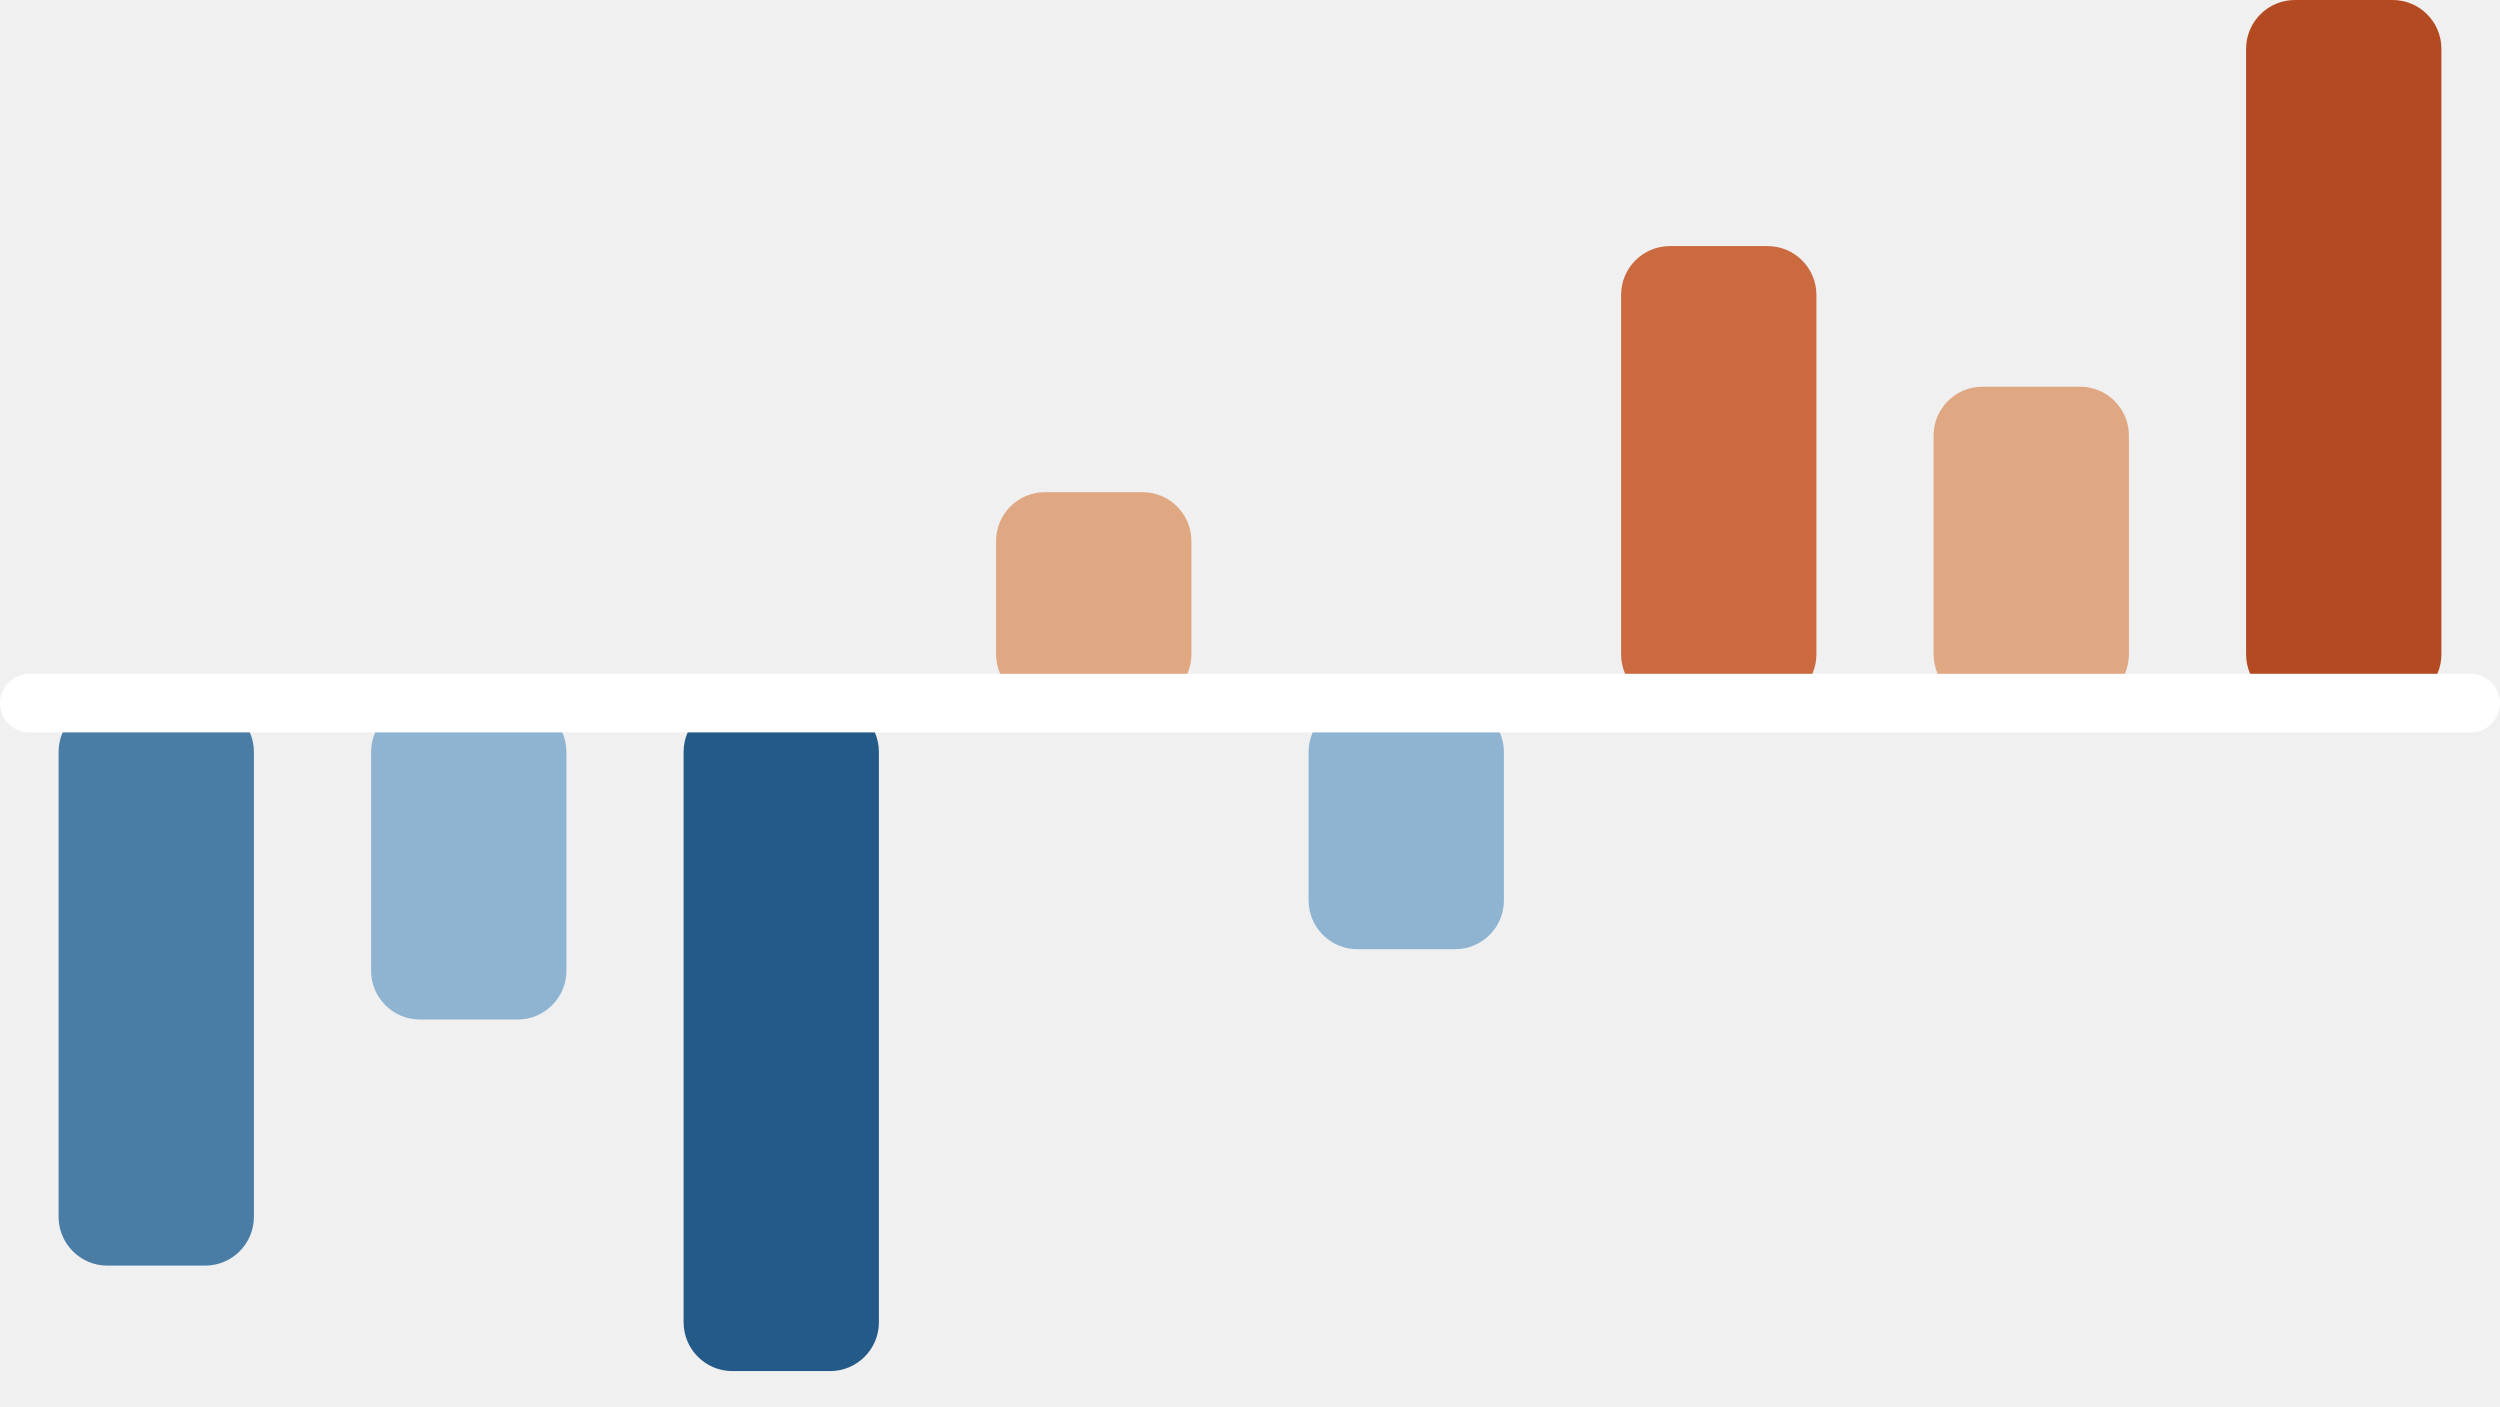
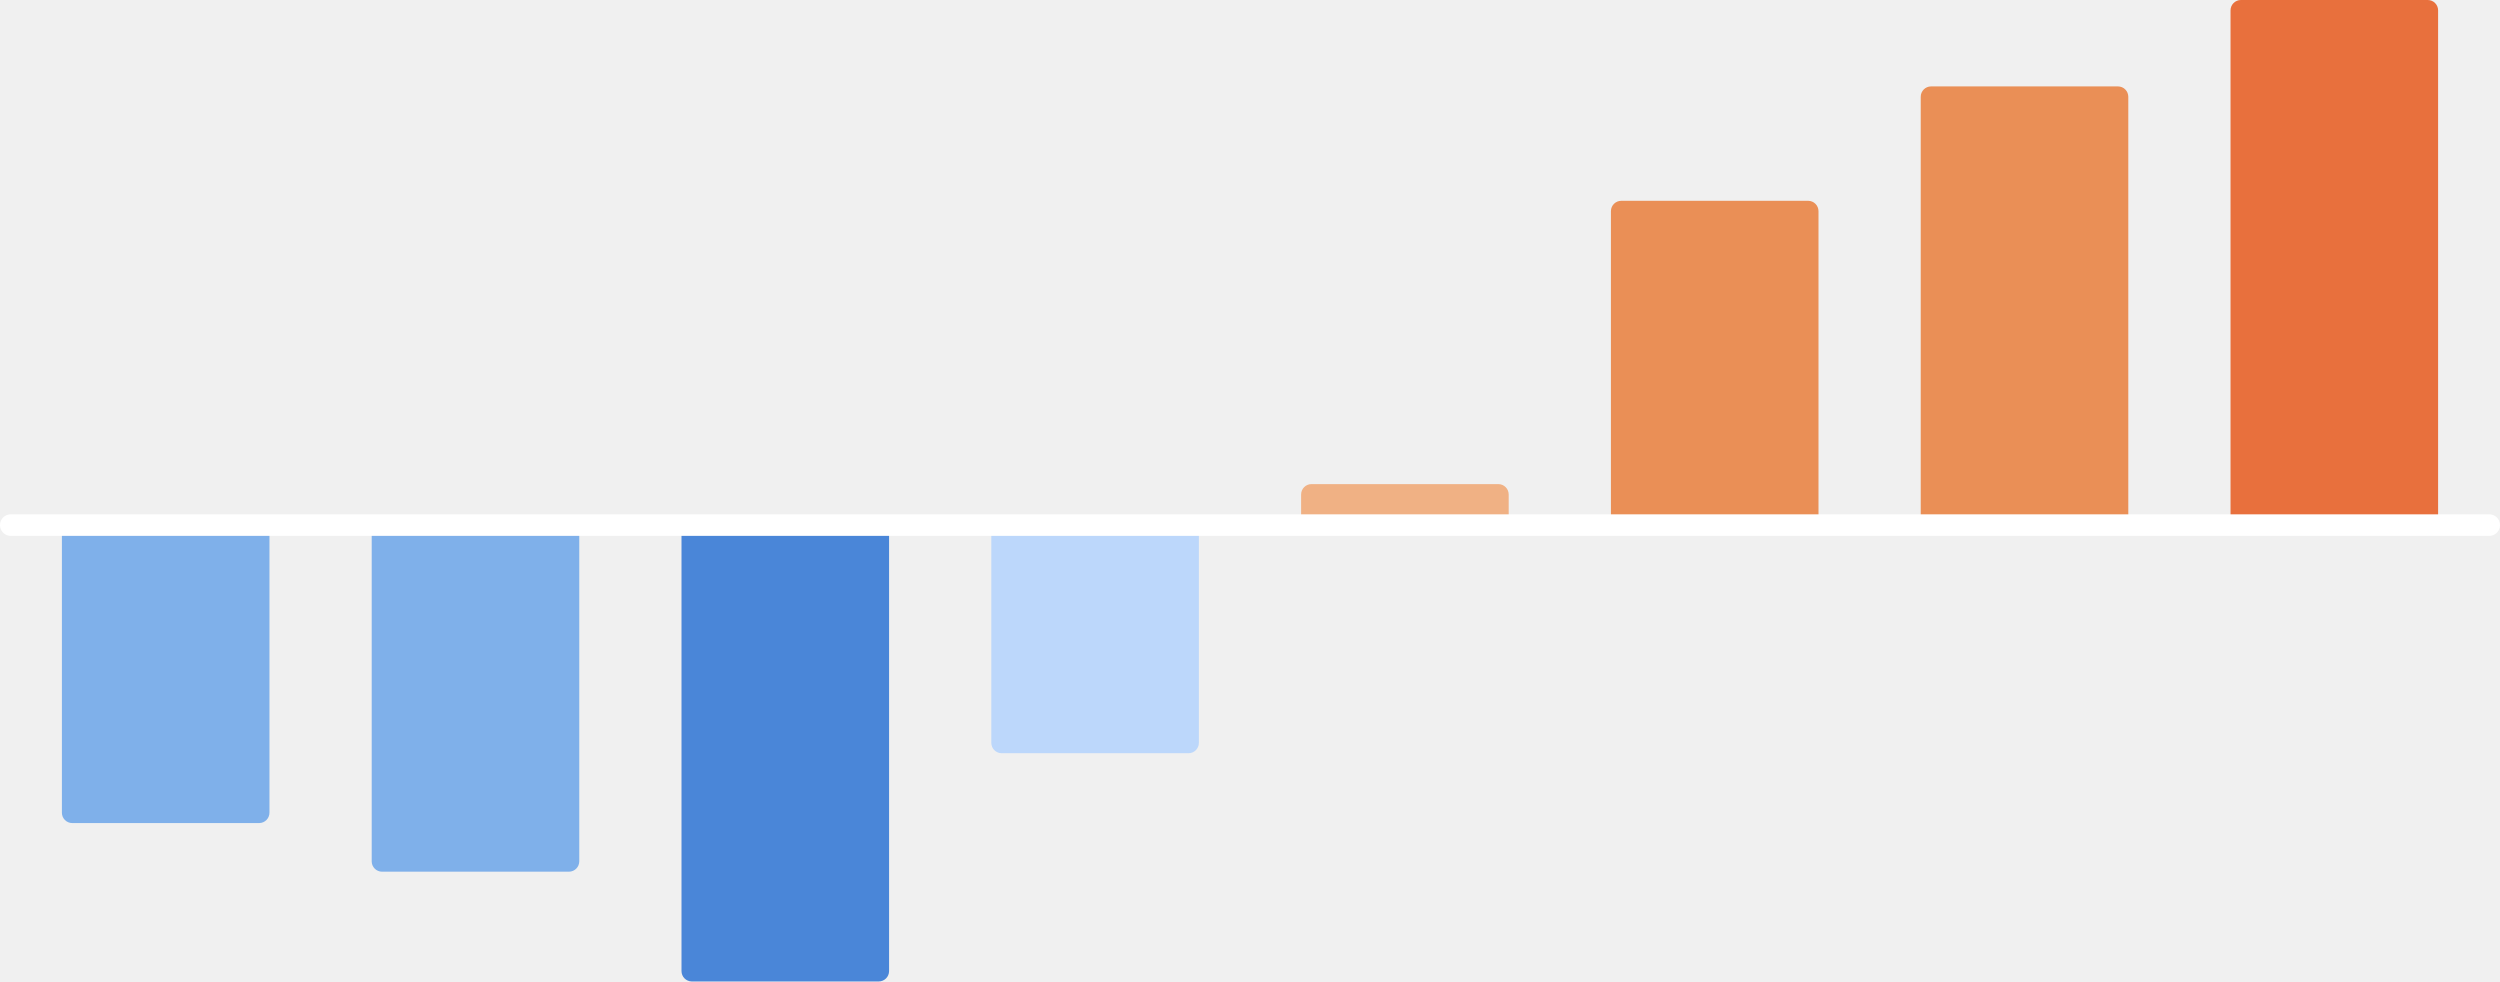
- <svg xmlns="http://www.w3.org/2000/svg" viewBox="-3 0 128 72" role="img" aria-label="CGIAR Climate Commons">
-   <rect fill="#4a7da6" height="28.8" rx="2.5" width="10" x="0" y="36" />
-   <rect fill="#8fb4d2" height="16.2" rx="2.5" width="10" x="16" y="36" />
-   <rect fill="#245a87" height="34.2" rx="2.5" width="10" x="32" y="36" />
-   <rect fill="#e0a783" height="10.8" rx="2.5" width="10" x="48" y="25.2" />
-   <rect fill="#8fb4d2" height="12.6" rx="2.5" width="10" x="64" y="36" />
-   <rect fill="#cb6a3e" height="23.4" rx="2.5" width="10" x="80" y="12.6" />
-   <rect fill="#e0a783" height="16.2" rx="2.5" width="10" x="96" y="19.8" />
-   <rect fill="#b44a22" height="36" rx="2.5" width="10" x="112" y="0" />
-   <rect fill="#ffffff" height="3" rx="1.5" width="128" x="-3" y="34.5" />
+ <svg xmlns="http://www.w3.org/2000/svg" viewBox="37.44 57.288 965.12 378.891" role="img" aria-label="CGIAR Climate Commons">
+   <rect x="61.334" width="80.132" y="260" height="115.033" rx="4.007" fill="#7fb0ea" />
+   <rect x="180.934" width="80.132" y="260" height="133.806" rx="4.007" fill="#7fb0ea" />
+   <rect x="300.534" width="80.132" y="260" height="176.179" rx="4.007" fill="#4a86d8" />
+   <rect x="420.134" width="80.132" y="260" height="88.069" rx="4.007" fill="#bcd7fb" />
+   <rect x="539.734" width="80.132" y="244.175" height="15.825" rx="4.007" fill="#f0b184" />
+   <rect x="659.334" width="80.132" y="134.807" height="125.193" rx="4.007" fill="#ea8f56" />
+   <rect x="778.934" width="80.132" y="90.643" height="169.357" rx="4.007" fill="#ea8f56" />
+   <rect x="898.534" width="80.132" y="57.288" height="202.712" rx="4.007" fill="#e8703d" />
+   <line x1="41.6" x2="998.4" y1="260" y2="260" stroke="#ffffff" stroke-width="8.32" stroke-linecap="round" />
</svg>
